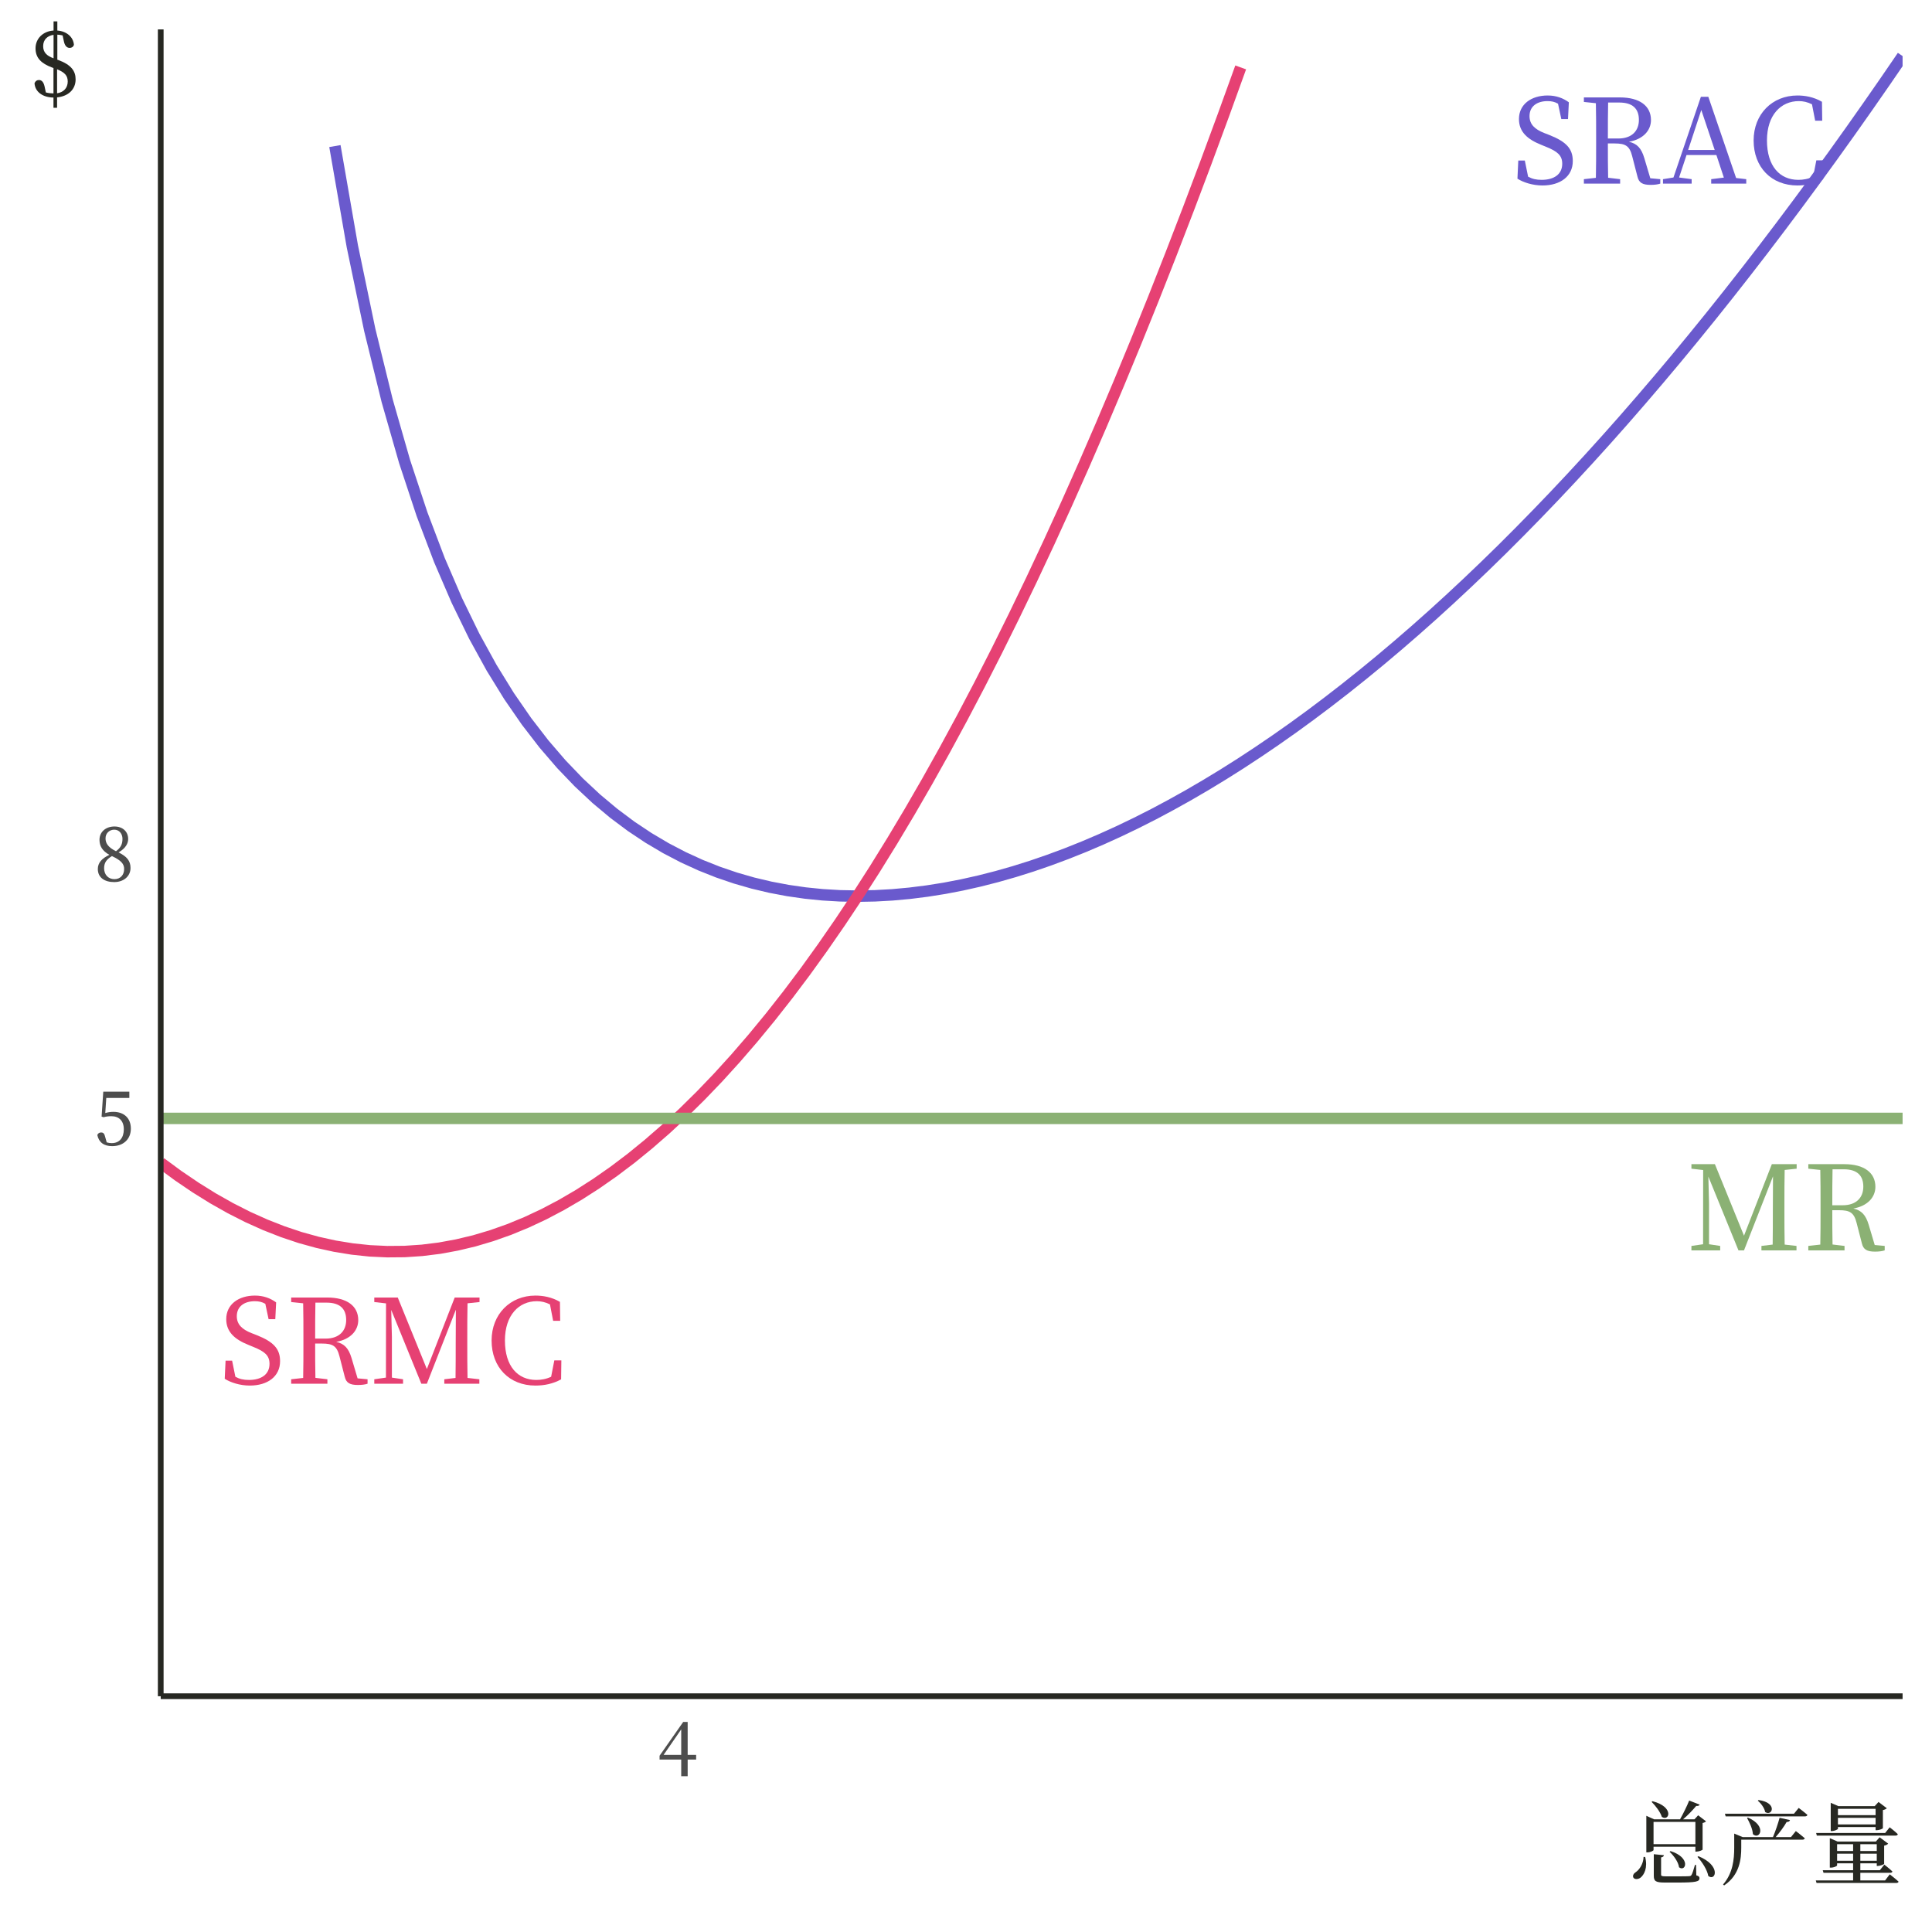
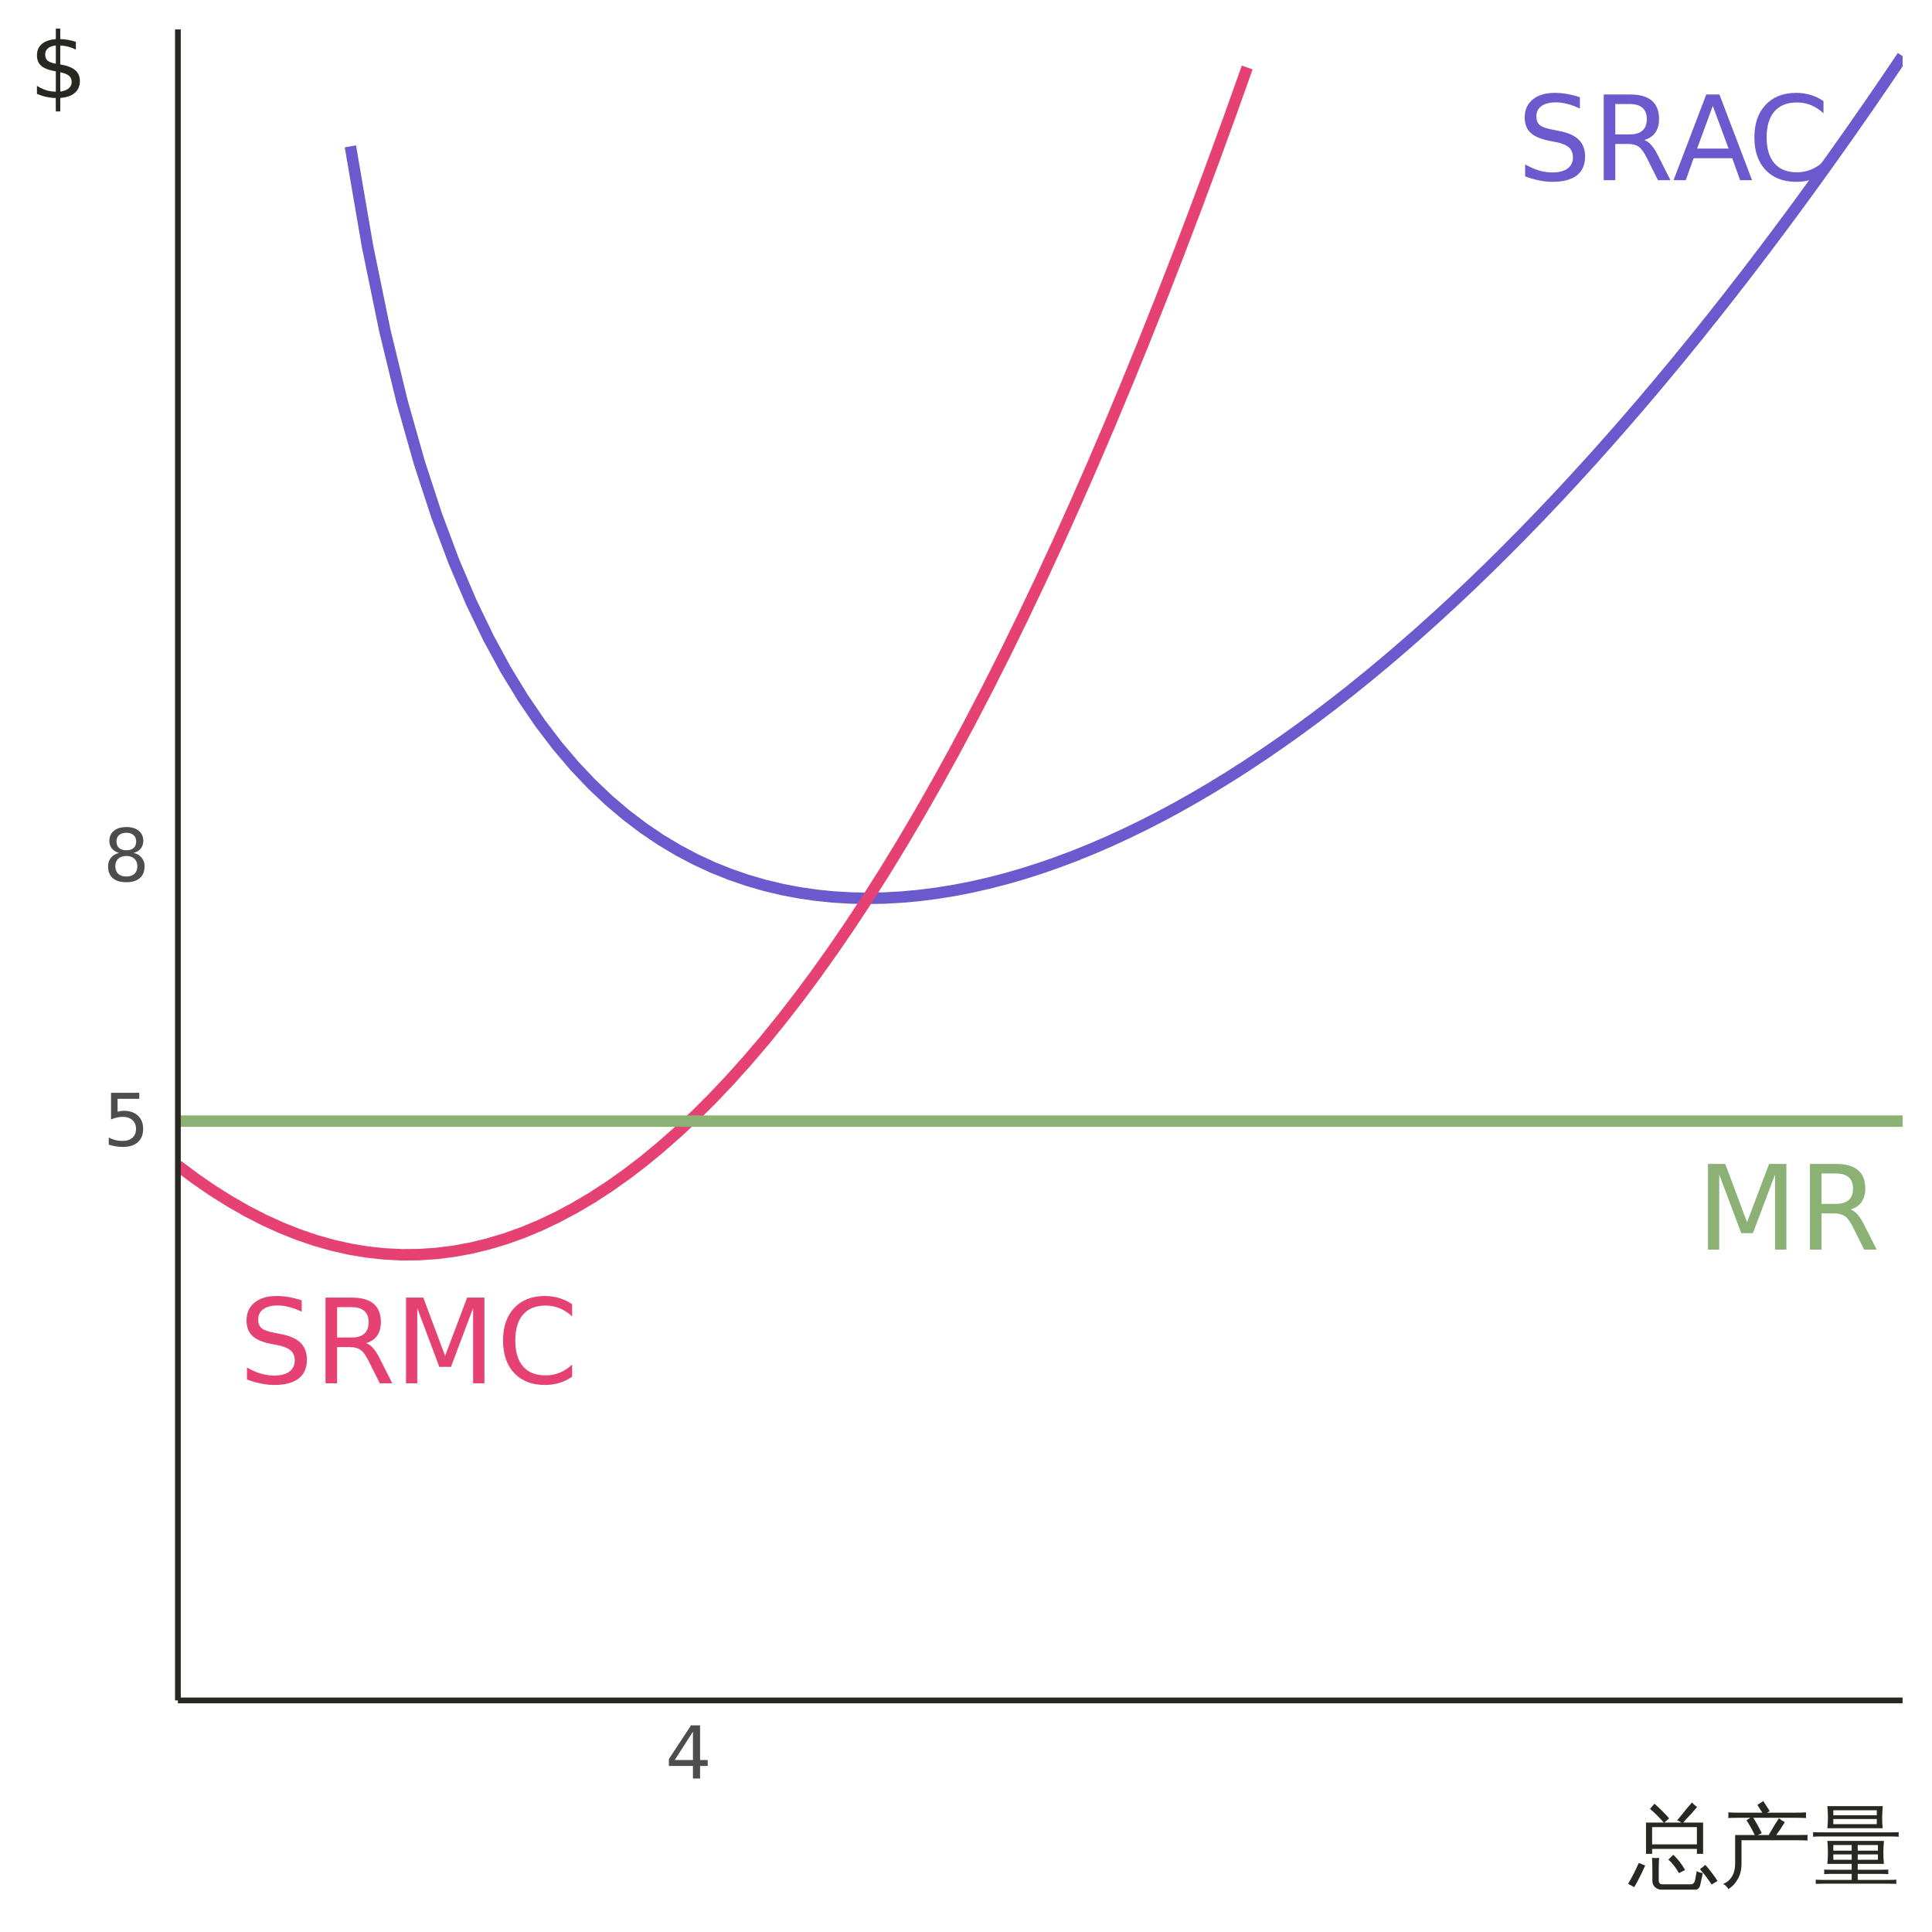
- <svg xmlns="http://www.w3.org/2000/svg" xmlns:xlink="http://www.w3.org/1999/xlink" width="360pt" height="360pt" viewBox="0 0 360 360" version="1.1">
+ <svg xmlns="http://www.w3.org/2000/svg" xmlns:xlink="http://www.w3.org/1999/xlink" width="360" height="360" viewBox="0 0 360 360">
  <defs>
    <g>
-       <symbol overflow="visible" id="glyph0-0">
-         <path style="stroke:none;" d="M 2.188 2.625 L 19.719 2.625 L 19.719 -19.281 L 2.188 -19.281 Z M 10.953 -9.219 L 3.984 -18.188 L 17.922 -18.188 Z M 11.656 -8.328 L 18.625 -17.281 L 18.625 0.641 Z M 3.984 1.531 L 10.953 -7.422 L 17.922 1.531 Z M 3.281 -17.281 L 10.25 -8.328 L 3.281 0.641 Z M 3.281 -17.281 " />
-       </symbol>
-       <symbol overflow="visible" id="glyph0-1">
-         <path style="stroke:none;" d="M 6 -9.438 C 4.266 -10.125 3.281 -11.047 3.281 -12.578 C 3.281 -14.422 4.703 -15.375 6.641 -15.375 C 7.375 -15.375 7.969 -15.25 8.594 -14.891 L 9.203 -12.031 L 10.453 -12.031 L 10.609 -15.156 C 9.547 -15.922 8.281 -16.422 6.656 -16.422 C 3.641 -16.422 1.312 -14.812 1.312 -12.031 C 1.312 -9.609 2.953 -8.234 5.453 -7.234 L 6.359 -6.859 C 8.5 -6 9.375 -5.25 9.375 -3.703 C 9.375 -1.75 7.859 -0.703 5.547 -0.703 C 4.516 -0.703 3.797 -0.875 3.016 -1.297 L 2.406 -4.297 L 1.188 -4.297 L 1.031 -0.922 C 2.125 -0.219 3.875 0.344 5.703 0.344 C 9.031 0.344 11.344 -1.359 11.344 -4.203 C 11.344 -6.469 10.172 -7.797 6.969 -9.062 Z M 6 -9.438 " />
-       </symbol>
-       <symbol overflow="visible" id="glyph0-2">
-         <path style="stroke:none;" d="M 5.547 -8.406 C 5.547 -10.891 5.547 -12.984 5.594 -15.109 L 7.672 -15.109 C 10.188 -15.109 11.328 -13.938 11.328 -11.875 C 11.328 -9.875 10.062 -8.406 7.484 -8.406 Z M 13.453 -1 L 12.328 -4.781 C 11.781 -6.609 10.969 -7.469 9.469 -7.797 C 12.203 -8.281 13.578 -9.969 13.578 -11.844 C 13.578 -14.5 11.438 -16.062 7.797 -16.062 L 1.078 -16.062 L 1.078 -15.219 L 3.312 -14.984 C 3.359 -12.875 3.359 -10.75 3.359 -8.609 L 3.359 -7.422 C 3.359 -5.281 3.359 -3.172 3.312 -1.078 L 1.078 -0.828 L 1.078 0 L 7.828 0 L 7.828 -0.828 L 5.594 -1.094 C 5.547 -3.156 5.547 -5.25 5.547 -7.484 L 6.812 -7.484 C 8.812 -7.484 9.594 -7.047 10.078 -5.109 L 11.062 -1.297 C 11.328 -0.172 12 0.234 13.5 0.234 C 14.234 0.234 14.859 0.156 15.312 0 L 15.312 -0.828 Z M 13.453 -1 " />
-       </symbol>
-       <symbol overflow="visible" id="glyph0-3">
-         <path style="stroke:none;" d="M 4.859 -6.266 L 7.312 -13.719 L 9.812 -6.266 Z M 13.797 -1.047 L 8.625 -16.172 L 7.234 -16.172 L 2.125 -1.141 L 0.172 -0.828 L 0.172 0 L 5.516 0 L 5.516 -0.828 L 3.172 -1.141 L 4.562 -5.328 L 10.125 -5.328 L 11.516 -1.125 L 9.156 -0.828 L 9.156 0 L 15.688 0 L 15.688 -0.828 Z M 13.797 -1.047 " />
-       </symbol>
-       <symbol overflow="visible" id="glyph0-4">
-         <path style="stroke:none;" d="M 12.844 -4.344 L 12.25 -1.297 C 11.328 -0.859 10.391 -0.703 9.484 -0.703 C 6.047 -0.703 3.641 -3.234 3.641 -8.047 C 3.641 -12.812 6.266 -15.375 9.578 -15.375 C 10.391 -15.375 11.188 -15.203 12.031 -14.781 L 12.625 -11.719 L 13.938 -11.719 L 13.891 -15.25 C 12.312 -16.172 10.688 -16.422 9.312 -16.422 C 4.625 -16.422 1.156 -12.953 1.156 -8.047 C 1.156 -3.047 4.469 0.344 9.312 0.344 C 11.016 0.344 12.625 0 14.109 -0.812 L 14.156 -4.344 Z M 12.844 -4.344 " />
-       </symbol>
-       <symbol overflow="visible" id="glyph0-5">
-         <path style="stroke:none;" d="M 20.531 -15.219 L 20.531 -16.062 L 15.906 -16.062 L 10.719 -2.734 L 5.297 -16.062 L 0.922 -16.062 L 0.922 -15.219 L 3.109 -14.969 L 3.094 -1.141 L 0.922 -0.828 L 0.922 0 L 6.281 0 L 6.281 -0.828 L 4.203 -1.141 L 4.203 -8.734 C 4.203 -8.844 4.125 -11.656 4.078 -13.75 L 9.688 0 L 10.719 0 L 16.125 -13.797 L 16.094 -7.359 C 16.094 -5.25 16.094 -3.156 16.062 -1.078 L 13.969 -0.828 L 13.969 0 L 20.5 0 L 20.5 -0.828 L 18.297 -1.078 C 18.25 -3.203 18.25 -5.328 18.25 -7.422 L 18.25 -8.609 C 18.25 -10.75 18.25 -12.906 18.297 -14.984 Z M 20.531 -15.219 " />
-       </symbol>
-       <symbol overflow="visible" id="glyph1-0">
-         <path style="stroke:none;" d="M 1.359 1.625 L 12.234 1.625 L 12.234 -11.969 L 1.359 -11.969 Z M 6.797 -5.719 L 2.469 -11.281 L 11.125 -11.281 Z M 7.234 -5.172 L 11.547 -10.719 L 11.547 0.391 Z M 2.469 0.953 L 6.797 -4.609 L 11.125 0.953 Z M 2.031 -10.719 L 6.359 -5.172 L 2.031 0.391 Z M 2.031 -10.719 " />
-       </symbol>
-       <symbol overflow="visible" id="glyph1-1">
-         <path style="stroke:none;" d="M 2.25 -8.797 L 6.547 -8.797 L 6.547 -9.969 L 1.688 -9.969 L 1.375 -5.312 L 1.75 -5.203 C 2.234 -5.344 2.719 -5.391 3.188 -5.391 C 4.609 -5.391 5.516 -4.531 5.516 -2.953 C 5.516 -1.391 4.719 -0.375 3.266 -0.375 C 2.938 -0.375 2.641 -0.422 2.328 -0.516 L 2.078 -1.406 C 1.906 -2.141 1.719 -2.359 1.281 -2.359 C 0.953 -2.359 0.688 -2.188 0.578 -1.875 C 0.875 -0.5 1.828 0.188 3.344 0.188 C 5.453 0.188 6.828 -1.125 6.828 -3.078 C 6.828 -5.078 5.5 -6.203 3.578 -6.203 C 3.031 -6.203 2.562 -6.125 2.062 -5.984 Z M 2.25 -8.797 " />
-       </symbol>
-       <symbol overflow="visible" id="glyph1-2">
-         <path style="stroke:none;" d="M 3.766 -0.359 C 2.625 -0.359 1.844 -1.188 1.844 -2.391 C 1.844 -3.438 2.312 -4.047 3.297 -4.656 C 5.047 -3.844 5.578 -3.172 5.578 -2.25 C 5.578 -1.125 4.859 -0.359 3.766 -0.359 Z M 2.109 -7.969 C 2.109 -8.953 2.875 -9.578 3.734 -9.578 C 4.703 -9.578 5.266 -8.766 5.266 -7.875 C 5.266 -6.875 4.953 -6.234 4.062 -5.562 C 2.5 -6.328 2.109 -7.125 2.109 -7.969 Z M 4.531 -5.344 C 5.906 -6.125 6.328 -7.062 6.328 -7.844 C 6.328 -9.188 5.344 -10.172 3.766 -10.172 C 2.219 -10.172 0.984 -9.219 0.984 -7.688 C 0.984 -6.531 1.516 -5.609 2.828 -4.891 C 1.406 -4.219 0.672 -3.391 0.672 -2.25 C 0.672 -0.672 1.906 0.188 3.719 0.188 C 5.484 0.188 6.766 -0.891 6.766 -2.453 C 6.766 -3.781 6.062 -4.594 4.531 -5.344 Z M 4.531 -5.344 " />
-       </symbol>
-       <symbol overflow="visible" id="glyph1-3">
-         <path style="stroke:none;" d="M 1.156 -3.969 L 4.438 -8.719 L 4.438 -3.969 Z M 7.219 -3.969 L 5.641 -3.969 L 5.641 -10.109 L 4.812 -10.109 L 0.406 -3.812 L 0.406 -3.094 L 4.438 -3.094 L 4.438 0 L 5.641 0 L 5.641 -3.094 L 7.219 -3.094 Z M 7.219 -3.969 " />
-       </symbol>
-       <symbol overflow="visible" id="glyph2-0">
-         <path style="stroke:none;" d="M 1.703 2.047 L 15.297 2.047 L 15.297 -14.953 L 1.703 -14.953 Z M 8.5 -7.156 L 3.094 -14.109 L 13.906 -14.109 Z M 9.047 -6.453 L 14.453 -13.406 L 14.453 0.5 Z M 3.094 1.188 L 8.5 -5.766 L 13.906 1.188 Z M 2.547 -13.406 L 7.953 -6.453 L 2.547 0.5 Z M 2.547 -13.406 " />
-       </symbol>
-       <symbol overflow="visible" id="glyph2-1">
-         <path style="stroke:none;" d="M 4.234 -14.125 C 4.969 -13.406 5.859 -12.234 6.141 -11.328 C 7.516 -10.406 8.531 -13.172 4.406 -14.25 Z M 2.734 -3.875 C 2.719 -2.625 1.969 -1.484 1.281 -1.031 C 0.906 -0.797 0.656 -0.406 0.828 -0.031 C 1.047 0.359 1.703 0.328 2.141 0.016 C 2.844 -0.516 3.547 -1.859 3.031 -3.859 Z M 12.391 -10.391 L 12.391 -6.25 L 4.594 -6.25 L 4.594 -10.391 Z M 12.391 -5.766 L 12.391 -4.859 L 12.594 -4.859 C 13.062 -4.859 13.719 -5.141 13.734 -5.234 L 13.734 -10.188 C 14.047 -10.25 14.281 -10.391 14.375 -10.5 L 12.906 -11.625 L 12.219 -10.875 L 10.094 -10.875 C 11.016 -11.656 11.938 -12.641 12.547 -13.375 C 12.906 -13.328 13.109 -13.438 13.188 -13.609 L 11.234 -14.375 C 10.828 -13.344 10.109 -11.906 9.531 -10.875 L 4.703 -10.875 L 3.25 -11.531 L 3.25 -4.719 L 3.453 -4.719 C 4 -4.719 4.594 -5.016 4.594 -5.156 L 4.594 -5.766 Z M 7.578 -4.828 C 8.344 -4.125 9.219 -2.938 9.344 -1.938 C 10.594 -0.984 11.625 -3.734 7.766 -4.953 Z M 12.516 -2.375 L 12.312 -2.375 C 12.047 -1.484 11.844 -0.781 11.672 -0.516 C 11.578 -0.359 11.484 -0.312 11.25 -0.281 C 10.969 -0.25 10.172 -0.25 9.188 -0.25 L 6.875 -0.25 C 6.094 -0.25 6 -0.328 6 -0.578 L 6 -3.781 C 6.328 -3.828 6.5 -3.984 6.531 -4.188 L 4.641 -4.375 L 4.641 -0.359 C 4.641 0.656 5 0.906 6.719 0.906 L 9.094 0.906 C 12.5 0.906 13.156 0.734 13.156 0.109 C 13.156 -0.156 13.031 -0.312 12.562 -0.438 Z M 12.781 -3.875 C 13.609 -2.969 14.594 -1.484 14.797 -0.312 C 16.172 0.734 17.25 -2.25 12.969 -4 Z M 12.781 -3.875 " />
-       </symbol>
-       <symbol overflow="visible" id="glyph2-2">
-         <path style="stroke:none;" d="M 7.016 -14.344 C 7.609 -13.859 8.266 -12.984 8.391 -12.234 C 9.703 -11.344 10.797 -13.969 7.172 -14.469 Z M 13.203 -7.562 L 10.344 -7.562 C 11.125 -8.453 11.922 -9.531 12.391 -10.375 C 12.766 -10.375 12.969 -10.516 13.016 -10.734 L 11.078 -11.156 C 10.797 -10.094 10.312 -8.672 9.844 -7.562 L 4.203 -7.562 L 2.625 -8.219 L 2.625 -5.578 C 2.625 -3.391 2.375 -0.828 0.547 1.266 L 0.75 1.438 C 3.672 -0.516 3.938 -3.547 3.938 -5.594 L 3.938 -7.078 L 15.312 -7.078 C 15.531 -7.078 15.719 -7.156 15.781 -7.344 C 15.141 -7.906 14.109 -8.688 14.109 -8.688 Z M 5.016 -11.125 C 5.484 -10.297 6.047 -9.094 6.109 -8.109 C 7.375 -6.969 8.812 -9.641 5.172 -11.203 Z M 13.766 -11.922 L 0.891 -11.922 L 1.031 -11.422 L 15.812 -11.422 C 16.047 -11.422 16.219 -11.516 16.266 -11.703 C 15.641 -12.25 14.641 -13 14.641 -13 Z M 13.766 -11.922 " />
-       </symbol>
-       <symbol overflow="visible" id="glyph2-3">
-         <path style="stroke:none;" d="M 11.969 -12.828 L 11.969 -11.656 L 4.953 -11.656 L 4.953 -12.828 Z M 4.953 -9.922 L 4.953 -11.156 L 11.969 -11.156 L 11.969 -9.922 Z M 4.953 -9.438 L 11.969 -9.438 L 11.969 -8.844 L 12.188 -8.844 C 12.625 -8.844 13.312 -9.109 13.328 -9.234 L 13.328 -12.594 C 13.672 -12.672 13.938 -12.797 14.062 -12.938 L 12.516 -14.109 L 11.797 -13.328 L 5.047 -13.328 L 3.609 -13.953 L 3.609 -8.688 L 3.797 -8.688 C 4.328 -8.688 4.953 -9 4.953 -9.109 Z M 15.688 -7.844 C 15.922 -7.844 16.078 -7.922 16.109 -8.109 C 15.562 -8.656 14.594 -9.391 14.594 -9.391 L 13.75 -8.328 L 0.891 -8.328 L 1.016 -7.844 Z M 4.797 -3.156 L 4.797 -4.469 L 7.781 -4.469 L 7.781 -3.156 Z M 7.781 -6.234 L 7.781 -4.969 L 4.797 -4.969 L 4.797 -6.234 Z M 12.188 -6.234 L 12.188 -4.969 L 9.125 -4.969 L 9.125 -6.234 Z M 9.125 -3.156 L 9.125 -4.469 L 12.188 -4.469 L 12.188 -3.156 Z M 13.734 0.516 L 9.125 0.516 L 9.125 -0.906 L 14.656 -0.906 C 14.891 -0.906 15.062 -0.969 15.109 -1.156 C 14.531 -1.703 13.594 -2.438 13.594 -2.438 L 12.766 -1.391 L 9.125 -1.391 L 9.125 -2.672 L 12.188 -2.672 L 12.188 -2.188 L 12.406 -2.188 C 12.828 -2.188 13.547 -2.484 13.562 -2.578 L 13.562 -5.969 C 13.906 -6.031 14.188 -6.188 14.312 -6.344 L 12.719 -7.531 L 12.016 -6.734 L 4.891 -6.734 L 3.438 -7.359 L 3.438 -1.875 L 3.625 -1.875 C 4.203 -1.875 4.797 -2.156 4.797 -2.297 L 4.797 -2.672 L 7.781 -2.672 L 7.781 -1.391 L 2.125 -1.391 L 2.266 -0.906 L 7.781 -0.906 L 7.781 0.516 L 0.828 0.516 L 0.969 0.984 L 15.812 0.984 C 16.047 0.984 16.219 0.906 16.25 0.734 C 15.641 0.172 14.609 -0.625 14.609 -0.625 Z M 13.734 0.516 " />
-       </symbol>
-       <symbol overflow="visible" id="glyph2-4">
-         <path style="stroke:none;" d="M 5.156 -5.031 C 6.562 -4.453 7.141 -3.875 7.141 -2.75 C 7.141 -1.547 6.359 -0.734 5.156 -0.562 Z M 4.5 -7.078 C 3.25 -7.516 2.562 -8.188 2.562 -9.328 C 2.562 -10.562 3.359 -11.281 4.5 -11.453 Z M 5.203 -6.812 L 5.203 -11.484 C 5.531 -11.469 5.844 -11.422 6.188 -11.344 L 6.438 -10.172 C 6.641 -9.25 7.109 -9.016 7.5 -9.016 C 7.875 -9.016 8.172 -9.203 8.297 -9.594 C 8.172 -11.078 6.906 -12.125 5.203 -12.25 L 5.203 -13.953 L 4.5 -13.953 L 4.5 -12.25 C 2.531 -12.125 1.141 -10.75 1.141 -8.938 C 1.141 -7.109 2.25 -6.109 4.188 -5.375 L 4.484 -5.266 L 4.484 -0.531 C 4.016 -0.547 3.531 -0.594 3.062 -0.719 L 2.812 -1.891 C 2.594 -2.781 2.203 -3.031 1.766 -3.031 C 1.375 -3.031 1.125 -2.828 0.953 -2.438 C 1.047 -0.828 2.484 0.219 4.484 0.234 L 4.484 2.141 L 5.156 2.141 L 5.156 0.203 C 7.281 0 8.609 -1.312 8.609 -3.141 C 8.609 -4.672 7.844 -5.859 5.328 -6.781 Z M 5.203 -6.812 " />
-       </symbol>
+       <g id="glyph-0-0">
+         <path d="M 1.094 3.875 L 1.094 -15.453 L 12.047 -15.453 L 12.047 3.875 Z M 2.328 2.656 L 10.828 2.656 L 10.828 -14.219 L 2.328 -14.219 Z M 2.328 2.656 " />
+       </g>
+       <g id="glyph-0-1">
+         <path d="M 11.719 -15.453 L 11.719 -13.344 C 10.906 -13.727 10.133 -14.016 9.406 -14.203 C 8.676 -14.398 7.973 -14.5 7.297 -14.5 C 6.117 -14.5 5.207 -14.27 4.562 -13.812 C 3.926 -13.363 3.609 -12.719 3.609 -11.875 C 3.609 -11.164 3.82 -10.629 4.25 -10.266 C 4.676 -9.91 5.477 -9.625 6.656 -9.406 L 7.969 -9.141 C 9.582 -8.828 10.77 -8.285 11.531 -7.516 C 12.301 -6.742 12.688 -5.707 12.688 -4.406 C 12.688 -2.852 12.164 -1.676 11.125 -0.875 C 10.094 -0.082 8.57 0.312 6.562 0.312 C 5.812 0.312 5.008 0.223 4.156 0.047 C 3.301 -0.117 2.422 -0.367 1.516 -0.703 L 1.516 -2.938 C 2.391 -2.438 3.242 -2.062 4.078 -1.812 C 4.922 -1.562 5.75 -1.438 6.562 -1.438 C 7.801 -1.438 8.754 -1.68 9.422 -2.172 C 10.086 -2.66 10.422 -3.352 10.422 -4.25 C 10.422 -5.031 10.18 -5.641 9.703 -6.078 C 9.223 -6.523 8.438 -6.859 7.344 -7.078 L 6.016 -7.344 C 4.41 -7.656 3.242 -8.156 2.516 -8.844 C 1.797 -9.531 1.438 -10.484 1.438 -11.703 C 1.438 -13.109 1.93 -14.219 2.922 -15.031 C 3.922 -15.852 5.297 -16.266 7.047 -16.266 C 7.797 -16.266 8.555 -16.195 9.328 -16.062 C 10.109 -15.926 10.906 -15.723 11.719 -15.453 Z M 11.719 -15.453 " />
+       </g>
+       <g id="glyph-0-2">
+         <path d="M 9.719 -7.484 C 10.188 -7.328 10.641 -6.992 11.078 -6.484 C 11.516 -5.973 11.953 -5.266 12.391 -4.359 L 14.594 0 L 12.266 0 L 10.219 -4.094 C 9.695 -5.164 9.188 -5.875 8.688 -6.219 C 8.195 -6.57 7.52 -6.75 6.656 -6.75 L 4.312 -6.75 L 4.312 0 L 2.156 0 L 2.156 -15.969 L 7.031 -15.969 C 8.852 -15.969 10.211 -15.586 11.109 -14.828 C 12.016 -14.066 12.469 -12.914 12.469 -11.375 C 12.469 -10.363 12.234 -9.523 11.766 -8.859 C 11.297 -8.203 10.613 -7.742 9.719 -7.484 Z M 4.312 -14.188 L 4.312 -8.531 L 7.031 -8.531 C 8.07 -8.531 8.859 -8.77 9.391 -9.25 C 9.922 -9.727 10.188 -10.438 10.188 -11.375 C 10.188 -12.301 9.922 -13 9.391 -13.469 C 8.859 -13.945 8.07 -14.188 7.031 -14.188 Z M 4.312 -14.188 " />
+       </g>
+       <g id="glyph-0-3">
+         <path d="M 7.484 -13.844 L 4.562 -5.891 L 10.422 -5.891 Z M 6.266 -15.969 L 8.719 -15.969 L 14.797 0 L 12.562 0 L 11.109 -4.094 L 3.906 -4.094 L 2.453 0 L 0.172 0 Z M 6.266 -15.969 " />
+       </g>
+       <g id="glyph-0-4">
+         <path d="M 14.109 -14.734 L 14.109 -12.469 C 13.379 -13.145 12.602 -13.648 11.781 -13.984 C 10.957 -14.316 10.082 -14.484 9.156 -14.484 C 7.332 -14.484 5.938 -13.926 4.969 -12.812 C 4 -11.695 3.516 -10.082 3.516 -7.969 C 3.516 -5.863 4 -4.254 4.969 -3.141 C 5.938 -2.023 7.332 -1.469 9.156 -1.469 C 10.082 -1.469 10.957 -1.633 11.781 -1.969 C 12.602 -2.301 13.379 -2.805 14.109 -3.484 L 14.109 -1.234 C 13.348 -0.711 12.547 -0.32 11.703 -0.062 C 10.859 0.188 9.969 0.312 9.031 0.312 C 6.613 0.312 4.707 -0.426 3.312 -1.906 C 1.926 -3.383 1.234 -5.406 1.234 -7.969 C 1.234 -10.531 1.926 -12.551 3.312 -14.031 C 4.707 -15.52 6.613 -16.266 9.031 -16.266 C 9.988 -16.266 10.891 -16.133 11.734 -15.875 C 12.578 -15.625 13.367 -15.242 14.109 -14.734 Z M 14.109 -14.734 " />
+       </g>
+       <g id="glyph-0-5">
+         <path d="M 2.156 -15.969 L 5.375 -15.969 L 9.438 -5.109 L 13.547 -15.969 L 16.766 -15.969 L 16.766 0 L 14.656 0 L 14.656 -14.016 L 10.531 -3.062 L 8.359 -3.062 L 4.25 -14.016 L 4.25 0 L 2.156 0 Z M 2.156 -15.969 " />
+       </g>
+       <g id="glyph-1-0">
+         <path d="M 0.672 2.406 L 0.672 -9.578 L 7.469 -9.578 L 7.469 2.406 Z M 1.438 1.641 L 6.719 1.641 L 6.719 -8.828 L 1.438 -8.828 Z M 1.438 1.641 " />
+       </g>
+       <g id="glyph-1-1">
+         <path d="M 1.469 -9.906 L 6.734 -9.906 L 6.734 -8.781 L 2.688 -8.781 L 2.688 -6.359 C 2.883 -6.422 3.082 -6.469 3.281 -6.5 C 3.477 -6.531 3.672 -6.547 3.859 -6.547 C 4.961 -6.547 5.836 -6.242 6.484 -5.641 C 7.129 -5.035 7.453 -4.211 7.453 -3.172 C 7.453 -2.109 7.117 -1.281 6.453 -0.688 C 5.797 -0.102 4.863 0.188 3.656 0.188 C 3.238 0.188 2.812 0.148 2.375 0.078 C 1.945 0.016 1.504 -0.086 1.047 -0.234 L 1.047 -1.578 C 1.441 -1.359 1.852 -1.195 2.281 -1.094 C 2.707 -0.988 3.156 -0.938 3.625 -0.938 C 4.395 -0.938 5.004 -1.133 5.453 -1.531 C 5.898 -1.938 6.125 -2.484 6.125 -3.172 C 6.125 -3.867 5.898 -4.414 5.453 -4.812 C 5.004 -5.219 4.395 -5.422 3.625 -5.422 C 3.27 -5.422 2.914 -5.379 2.562 -5.297 C 2.207 -5.223 1.844 -5.102 1.469 -4.938 Z M 1.469 -9.906 " />
+       </g>
+       <g id="glyph-1-2">
+         <path d="M 4.328 -4.703 C 3.68 -4.703 3.176 -4.531 2.812 -4.188 C 2.445 -3.852 2.266 -3.383 2.266 -2.781 C 2.266 -2.188 2.445 -1.719 2.812 -1.375 C 3.176 -1.039 3.68 -0.875 4.328 -0.875 C 4.961 -0.875 5.461 -1.039 5.828 -1.375 C 6.191 -1.719 6.375 -2.188 6.375 -2.781 C 6.375 -3.383 6.191 -3.852 5.828 -4.188 C 5.461 -4.531 4.961 -4.703 4.328 -4.703 Z M 2.984 -5.281 C 2.41 -5.414 1.961 -5.68 1.641 -6.078 C 1.316 -6.473 1.156 -6.953 1.156 -7.516 C 1.156 -8.305 1.438 -8.93 2 -9.391 C 2.562 -9.859 3.336 -10.094 4.328 -10.094 C 5.305 -10.094 6.078 -9.859 6.641 -9.391 C 7.203 -8.93 7.484 -8.305 7.484 -7.516 C 7.484 -6.953 7.32 -6.473 7 -6.078 C 6.688 -5.68 6.242 -5.414 5.672 -5.281 C 6.316 -5.125 6.816 -4.828 7.172 -4.391 C 7.535 -3.953 7.719 -3.414 7.719 -2.781 C 7.719 -1.82 7.422 -1.086 6.828 -0.578 C 6.242 -0.066 5.41 0.188 4.328 0.188 C 3.234 0.188 2.391 -0.066 1.797 -0.578 C 1.211 -1.086 0.922 -1.82 0.922 -2.781 C 0.922 -3.414 1.102 -3.953 1.469 -4.391 C 1.832 -4.828 2.336 -5.125 2.984 -5.281 Z M 2.484 -7.391 C 2.484 -6.879 2.645 -6.477 2.969 -6.188 C 3.289 -5.906 3.742 -5.766 4.328 -5.766 C 4.898 -5.766 5.348 -5.906 5.672 -6.188 C 5.992 -6.477 6.156 -6.879 6.156 -7.391 C 6.156 -7.91 5.992 -8.312 5.672 -8.594 C 5.348 -8.883 4.898 -9.031 4.328 -9.031 C 3.742 -9.031 3.289 -8.883 2.969 -8.594 C 2.645 -8.312 2.484 -7.91 2.484 -7.391 Z M 2.484 -7.391 " />
+       </g>
+       <g id="glyph-1-3">
+         <path d="M 5.141 -8.734 L 1.75 -3.453 L 5.141 -3.453 Z M 4.781 -9.906 L 6.469 -9.906 L 6.469 -3.453 L 7.891 -3.453 L 7.891 -2.344 L 6.469 -2.344 L 6.469 0 L 5.141 0 L 5.141 -2.344 L 0.656 -2.344 L 0.656 -3.625 Z M 4.781 -9.906 " />
+       </g>
+       <g id="glyph-2-0">
+         <path d="M 0.562 0 L 0.562 -11.328 L 5.078 -11.328 L 5.078 0 Z M 1.125 -0.562 L 4.516 -0.562 L 4.516 -10.766 L 1.125 -10.766 Z M 1.125 -0.562 " />
+       </g>
+       <g id="glyph-2-1">
+         <path d="M 4.328 -4.453 L 3.188 -4.453 L 3.188 -10.281 L 6.5 -10.281 C 5.707 -11.195 4.852 -12.051 3.938 -12.844 L 4.766 -13.797 C 5.734 -12.941 6.645 -12.031 7.5 -11.062 L 6.609 -10.281 L 9.766 -10.281 C 9.523 -10.477 9.258 -10.609 8.969 -10.672 L 9.75 -11.609 C 10.414 -12.441 10.758 -12.867 10.781 -12.891 L 11.75 -14.016 C 12.039 -13.703 12.359 -13.422 12.703 -13.172 L 11.734 -12.047 L 10.625 -10.859 L 10.125 -10.281 L 13.828 -10.281 L 13.828 -4.453 L 12.672 -4.453 L 12.672 -5.375 L 4.328 -5.375 Z M 12.672 -9.438 L 4.328 -9.438 L 4.328 -6.219 L 12.672 -6.219 Z M 15.422 1.266 C 14.754 0.254 14.031 -0.695 13.25 -1.594 L 14.25 -2.391 C 15.07 -1.461 15.828 -0.469 16.516 0.594 Z M 9.328 -0.859 C 8.797 -1.816 8.141 -2.66 7.359 -3.391 L 8.266 -4.281 C 9.141 -3.469 9.875 -2.52 10.469 -1.438 Z M 12.641 -1.234 C 12.953 -1.035 13.332 -0.914 13.781 -0.875 L 13.297 1.328 C 13.254 1.578 13.156 1.785 13 1.953 C 12.844 2.129 12.656 2.219 12.438 2.219 L 6.125 2.219 C 5.625 2.219 5.207 2.066 4.875 1.766 C 4.539 1.461 4.375 1.055 4.375 0.547 L 4.375 -1.391 C 4.375 -2.172 4.352 -2.941 4.312 -3.703 C 4.75 -3.66 5.188 -3.66 5.625 -3.703 C 5.582 -2.941 5.562 -2.172 5.562 -1.391 L 5.562 0.547 C 5.562 0.723 5.613 0.879 5.719 1.016 C 5.832 1.148 5.973 1.219 6.141 1.219 L 11.594 1.219 C 11.781 1.219 11.938 1.145 12.062 1 C 12.195 0.863 12.285 0.691 12.328 0.484 Z M -0.141 1.141 C 0.586 -0.109 1.25 -1.406 1.844 -2.75 L 3.031 -2.281 C 2.426 -0.883 1.75 0.457 1 1.75 Z M -0.141 1.141 " />
+       </g>
+       <g id="glyph-2-2">
+         <path d="M 2.797 -2.609 L 2.797 -7.953 L 6.453 -7.953 C 6.004 -8.898 5.492 -9.816 4.922 -10.703 L 5.625 -11.172 L 3.453 -11.172 C 2.805 -11.172 2.16 -11.156 1.516 -11.125 C 1.555 -11.477 1.555 -11.828 1.516 -12.172 C 2.16 -12.141 2.805 -12.125 3.453 -12.125 L 7.859 -12.125 L 6.938 -13.578 L 8.047 -14.281 L 9.234 -12.422 L 8.766 -12.125 L 14.094 -12.125 C 14.738 -12.125 15.379 -12.141 16.016 -12.172 C 15.984 -11.828 15.984 -11.477 16.016 -11.125 C 15.379 -11.156 14.738 -11.172 14.094 -11.172 L 6.172 -11.172 C 6.766 -10.242 7.289 -9.285 7.75 -8.297 L 6.984 -7.953 L 9.047 -7.953 L 10.156 -9.828 L 10.953 -11.078 C 11.297 -10.797 11.664 -10.555 12.062 -10.359 C 11.812 -9.941 11.547 -9.523 11.266 -9.109 L 10.453 -7.953 L 14.359 -7.953 C 15.016 -7.953 15.66 -7.961 16.297 -7.984 C 16.266 -7.641 16.266 -7.289 16.297 -6.938 C 15.66 -6.969 15.016 -6.984 14.359 -6.984 L 9.844 -6.984 L 9.797 -6.922 C 9.773 -6.941 9.75 -6.961 9.719 -6.984 L 3.984 -6.984 L 3.984 -2.609 C 3.984 -1.523 3.758 -0.582 3.312 0.219 C 2.863 1.031 2.27 1.664 1.531 2.125 C 1.32 1.688 0.992 1.363 0.547 1.156 C 1.242 0.895 1.789 0.441 2.188 -0.203 C 2.594 -0.848 2.797 -1.648 2.797 -2.609 Z M 2.797 -2.609 " />
+       </g>
+       <g id="glyph-2-3">
+         <path d="M 15.844 0.359 C 15.801 0.617 15.801 0.879 15.844 1.141 C 15.363 1.117 14.883 1.109 14.406 1.109 L 2.219 1.109 C 1.75 1.109 1.281 1.117 0.812 1.141 C 0.832 0.879 0.832 0.617 0.812 0.359 C 1.281 0.391 1.75 0.406 2.219 0.406 L 7.516 0.406 L 7.516 -0.719 L 3.938 -0.719 C 3.414 -0.719 2.895 -0.703 2.375 -0.672 C 2.406 -0.953 2.406 -1.234 2.375 -1.516 C 2.895 -1.492 3.414 -1.484 3.938 -1.484 L 7.516 -1.484 L 7.516 -2.578 L 2.984 -2.578 C 3.117 -4.004 3.117 -5.43 2.984 -6.859 L 13.531 -6.859 C 13.383 -5.43 13.379 -4.004 13.516 -2.578 L 8.641 -2.578 L 8.641 -1.484 L 12.797 -1.484 C 13.316 -1.484 13.832 -1.492 14.344 -1.516 C 14.32 -1.234 14.32 -0.953 14.344 -0.672 C 13.832 -0.703 13.316 -0.719 12.797 -0.719 L 8.641 -0.719 L 8.641 0.406 L 14.406 0.406 C 14.883 0.406 15.363 0.391 15.844 0.359 Z M 16.281 -8.484 C 16.258 -8.203 16.258 -7.922 16.281 -7.641 C 15.77 -7.672 15.258 -7.688 14.75 -7.688 L 1.859 -7.688 C 1.336 -7.688 0.82 -7.672 0.312 -7.641 C 0.332 -7.922 0.332 -8.203 0.312 -8.484 C 0.832 -8.461 1.348 -8.453 1.859 -8.453 L 14.75 -8.453 C 15.25 -8.453 15.758 -8.461 16.281 -8.484 Z M 2.984 -9.219 C 3.117 -10.602 3.117 -11.977 2.984 -13.344 L 13.312 -13.344 C 13.164 -11.977 13.156 -10.602 13.281 -9.219 Z M 8.641 -5.047 L 12.406 -5.047 L 12.406 -6.094 L 8.641 -6.094 Z M 7.516 -5.047 L 7.516 -6.094 L 4.094 -6.094 L 4.094 -5.047 Z M 8.641 -4.344 L 8.641 -3.344 L 12.406 -3.344 L 12.406 -4.344 Z M 7.516 -4.344 L 4.094 -4.344 L 4.094 -3.344 L 7.516 -3.344 Z M 4.094 -12.578 L 4.094 -11.641 L 12.188 -11.641 L 12.203 -12.578 Z M 4.094 -10.938 L 4.094 -9.984 L 12.188 -9.984 L 12.188 -10.938 Z M 4.094 -10.938 " />
+       </g>
+       <g id="glyph-3-0">
+         <path d="M 0.844 3 L 0.844 -11.984 L 9.344 -11.984 L 9.344 3 Z M 1.797 2.062 L 8.406 2.062 L 8.406 -11.031 L 1.797 -11.031 Z M 1.797 2.062 " />
+       </g>
+       <g id="glyph-3-1">
+         <path d="M 5.75 2.5 L 4.922 2.5 L 4.906 0 C 4.32 -0.008 3.738 -0.078 3.156 -0.203 C 2.582 -0.328 2 -0.516 1.406 -0.766 L 1.406 -2.266 C 1.977 -1.91 2.551 -1.641 3.125 -1.453 C 3.707 -1.273 4.305 -1.18 4.922 -1.172 L 4.922 -4.969 C 3.691 -5.164 2.797 -5.5 2.234 -5.969 C 1.68 -6.445 1.406 -7.102 1.406 -7.938 C 1.406 -8.832 1.707 -9.539 2.312 -10.062 C 2.914 -10.582 3.785 -10.883 4.922 -10.969 L 4.922 -12.922 L 5.75 -12.922 L 5.75 -10.984 C 6.258 -10.961 6.754 -10.91 7.234 -10.828 C 7.711 -10.742 8.188 -10.625 8.656 -10.469 L 8.656 -9.016 C 8.188 -9.254 7.711 -9.438 7.234 -9.562 C 6.754 -9.688 6.258 -9.758 5.75 -9.781 L 5.75 -6.25 C 7 -6.051 7.922 -5.703 8.516 -5.203 C 9.109 -4.703 9.406 -4.02 9.406 -3.156 C 9.406 -2.227 9.086 -1.492 8.453 -0.953 C 7.828 -0.41 6.926 -0.098 5.75 -0.016 Z M 4.922 -6.391 L 4.922 -9.797 C 4.273 -9.723 3.781 -9.539 3.438 -9.25 C 3.102 -8.957 2.938 -8.566 2.938 -8.078 C 2.938 -7.598 3.094 -7.223 3.406 -6.953 C 3.719 -6.691 4.223 -6.504 4.922 -6.391 Z M 5.75 -4.797 L 5.75 -1.203 C 6.445 -1.297 6.973 -1.492 7.328 -1.797 C 7.691 -2.109 7.875 -2.508 7.875 -3 C 7.875 -3.488 7.703 -3.875 7.359 -4.156 C 7.016 -4.445 6.477 -4.66 5.75 -4.797 Z M 5.75 -4.797 " />
+       </g>
    </g>
-     <clipPath id="clip1">
-       <path d="M 61 9 L 354.52 9 L 354.52 169 L 61 169 Z M 61 9 " />
+     <clipPath id="clip-0">
+       <path clip-rule="nonzero" d="M 64 9 L 354.523 9 L 354.523 169 L 64 169 Z M 64 9 " />
    </clipPath>
-     <clipPath id="clip2">
-       <path d="M 29.949 11 L 233 11 L 233 235 L 29.949 235 Z M 29.949 11 " />
+     <clipPath id="clip-1">
+       <path clip-rule="nonzero" d="M 33.152 11 L 234 11 L 234 235 L 33.152 235 Z M 33.152 11 " />
    </clipPath>
-     <clipPath id="clip3">
-       <path d="M 29.949 207 L 354.52 207 L 354.52 210 L 29.949 210 Z M 29.949 207 " />
+     <clipPath id="clip-2">
+       <path clip-rule="nonzero" d="M 33.152 207 L 354.523 207 L 354.523 210 L 33.152 210 Z M 33.152 207 " />
    </clipPath>
  </defs>
-   <g id="surface349">
-     <rect x="0" y="0" width="360" height="360" style="fill:rgb(100%,100%,100%);fill-opacity:1;stroke:none;" />
-     <g clip-path="url(#clip1)" clip-rule="nonzero">
-       <path style="fill:none;stroke-width:2.134;stroke-linecap:butt;stroke-linejoin:round;stroke:rgb(41.569%,35.294%,80.392%);stroke-opacity:1;stroke-miterlimit:10;" d="M 62.406 27.219 L 65.652 45.883 L 68.898 61.469 L 72.145 74.676 L 75.391 86 L 78.637 95.809 L 81.883 104.371 L 85.129 111.895 L 88.371 118.547 L 91.617 124.453 L 94.863 129.715 L 98.109 134.414 L 101.355 138.625 L 104.602 142.398 L 107.848 145.781 L 111.094 148.816 L 114.34 151.531 L 117.586 153.961 L 120.828 156.121 L 124.074 158.043 L 127.32 159.738 L 130.566 161.223 L 133.812 162.512 L 137.059 163.617 L 140.305 164.551 L 143.551 165.32 L 146.797 165.934 L 150.043 166.402 L 153.285 166.73 L 156.531 166.922 L 159.777 166.984 L 163.023 166.922 L 166.27 166.742 L 169.516 166.445 L 172.762 166.035 L 176.008 165.52 L 179.254 164.895 L 182.5 164.168 L 185.742 163.34 L 188.988 162.414 L 192.234 161.395 L 195.48 160.277 L 198.727 159.07 L 201.973 157.773 L 205.219 156.387 L 208.465 154.914 L 211.711 153.355 L 214.957 151.711 L 218.199 149.98 L 221.445 148.172 L 224.691 146.277 L 227.938 144.305 L 231.184 142.254 L 234.43 140.121 L 237.676 137.914 L 240.922 135.629 L 244.168 133.266 L 247.414 130.824 L 250.656 128.312 L 253.902 125.723 L 257.148 123.059 L 260.395 120.32 L 263.641 117.512 L 266.887 114.629 L 270.133 111.672 L 273.379 108.645 L 276.625 105.547 L 279.871 102.379 L 283.113 99.137 L 286.359 95.824 L 289.605 92.445 L 292.852 88.992 L 296.098 85.473 L 299.344 81.883 L 302.59 78.223 L 305.836 74.492 L 309.082 70.695 L 312.328 66.832 L 315.57 62.898 L 318.816 58.898 L 322.062 54.828 L 325.309 50.691 L 328.555 46.488 L 331.801 42.215 L 335.047 37.879 L 338.293 33.473 L 341.539 29 L 344.785 24.461 L 348.027 19.859 L 351.273 15.188 L 354.52 10.449 " />
-     </g>
-     <g style="fill:rgb(41.569%,35.294%,80.392%);fill-opacity:1;">
-       <use xlink:href="#glyph0-1" x="281.723" y="34.215" />
-       <use xlink:href="#glyph0-2" x="294.057" y="34.215" />
-       <use xlink:href="#glyph0-3" x="309.7" y="34.215" />
-       <use xlink:href="#glyph0-4" x="325.606" y="34.215" />
-     </g>
-     <g clip-path="url(#clip2)" clip-rule="nonzero">
-       <path style="fill:none;stroke-width:2.134;stroke-linecap:butt;stroke-linejoin:round;stroke:rgb(90.196%,25.49%,45.098%);stroke-opacity:1;stroke-miterlimit:10;" d="M 29.949 216.68 L 33.195 219.07 L 36.441 221.273 L 39.688 223.293 L 42.934 225.125 L 46.18 226.773 L 49.426 228.23 L 52.672 229.504 L 55.914 230.594 L 59.16 231.492 L 62.406 232.207 L 65.652 232.734 L 68.898 233.078 L 72.145 233.23 L 75.391 233.203 L 78.637 232.984 L 81.883 232.582 L 85.129 231.988 L 88.371 231.215 L 91.617 230.25 L 94.863 229.102 L 98.109 227.766 L 101.355 226.246 L 104.602 224.535 L 107.848 222.641 L 111.094 220.559 L 114.34 218.293 L 117.586 215.84 L 120.828 213.199 L 124.074 210.375 L 127.32 207.359 L 130.566 204.16 L 133.812 200.777 L 137.059 197.203 L 140.305 193.445 L 143.551 189.5 L 146.797 185.371 L 150.043 181.055 L 153.285 176.551 L 156.531 171.859 L 159.777 166.984 L 163.023 161.922 L 166.27 156.672 L 169.516 151.238 L 172.762 145.617 L 176.008 139.809 L 179.254 133.812 L 182.5 127.633 L 185.742 121.266 L 188.988 114.711 L 192.234 107.973 L 195.48 101.047 L 198.727 93.934 L 201.973 86.637 L 205.219 79.152 L 208.465 71.48 L 211.711 63.621 L 214.957 55.578 L 218.199 47.348 L 221.445 38.93 L 224.691 30.328 L 227.938 21.535 L 231.184 12.562 " />
-     </g>
-     <g style="fill:rgb(90.196%,25.49%,45.098%);fill-opacity:1;">
-       <use xlink:href="#glyph0-1" x="40.844" y="257.836" />
-       <use xlink:href="#glyph0-2" x="53.178" y="257.836" />
-       <use xlink:href="#glyph0-5" x="68.821" y="257.836" />
-       <use xlink:href="#glyph0-4" x="90.445" y="257.836" />
-     </g>
-     <g clip-path="url(#clip3)" clip-rule="nonzero">
-       <path style="fill:none;stroke-width:2.134;stroke-linecap:butt;stroke-linejoin:round;stroke:rgb(54.51%,69.412%,45.49%);stroke-opacity:1;stroke-miterlimit:10;" d="M 29.949 208.395 L 354.52 208.395 " />
-     </g>
-     <g style="fill:rgb(54.51%,69.412%,45.49%);fill-opacity:1;">
-       <use xlink:href="#glyph0-5" x="314.25" y="232.988" />
-       <use xlink:href="#glyph0-2" x="335.874" y="232.988" />
-     </g>
-     <path style="fill:none;stroke-width:1.067;stroke-linecap:butt;stroke-linejoin:round;stroke:rgb(15.294%,15.686%,13.333%);stroke-opacity:1;stroke-miterlimit:10;" d="M 29.949 316.066 L 29.949 5.48 " />
-     <g style="fill:rgb(30.196%,30.196%,30.196%);fill-opacity:1;">
-       <use xlink:href="#glyph1-1" x="17.555" y="213.379" />
-     </g>
-     <g style="fill:rgb(30.196%,30.196%,30.196%);fill-opacity:1;">
-       <use xlink:href="#glyph1-2" x="17.555" y="164.176" />
-     </g>
-     <path style="fill:none;stroke-width:1.067;stroke-linecap:butt;stroke-linejoin:round;stroke:rgb(15.294%,15.686%,13.333%);stroke-opacity:1;stroke-miterlimit:10;" d="M 29.949 316.066 L 354.52 316.066 " />
-     <g style="fill:rgb(30.196%,30.196%,30.196%);fill-opacity:1;">
-       <use xlink:href="#glyph1-3" x="122.496" y="330.965" />
-     </g>
-     <g style="fill:rgb(15.294%,15.686%,13.333%);fill-opacity:1;">
-       <use xlink:href="#glyph2-1" x="303.52" y="349.879" />
-       <use xlink:href="#glyph2-2" x="320.52" y="349.879" />
-       <use xlink:href="#glyph2-3" x="337.52" y="349.879" />
-     </g>
-     <g style="fill:rgb(15.294%,15.686%,13.333%);fill-opacity:1;">
-       <use xlink:href="#glyph2-4" x="5.48" y="17.941" />
-     </g>
+   <rect x="-36" y="-36" width="432" height="432" fill="rgb(100%, 100%, 100%)" fill-opacity="1" />
+   <g clip-path="url(#clip-0)">
+     <path fill="none" stroke-width="2.134" stroke-linecap="butt" stroke-linejoin="round" stroke="rgb(41.569%, 35.294%, 80.392%)" stroke-opacity="1" stroke-miterlimit="10" d="M 65.289 27.273 L 68.5 45.984 L 71.715 61.609 L 74.93 74.852 L 78.141 86.203 L 81.355 96.035 L 84.57 104.621 L 87.785 112.164 L 90.996 118.832 L 94.211 124.754 L 97.426 130.027 L 100.637 134.742 L 103.852 138.961 L 107.066 142.742 L 110.281 146.137 L 113.492 149.176 L 116.707 151.898 L 119.922 154.332 L 123.133 156.504 L 126.348 158.426 L 129.562 160.125 L 132.773 161.617 L 135.988 162.906 L 139.203 164.016 L 142.418 164.953 L 145.629 165.723 L 148.844 166.34 L 152.059 166.809 L 155.27 167.137 L 158.484 167.328 L 161.699 167.391 L 164.914 167.332 L 168.125 167.148 L 171.34 166.852 L 174.555 166.441 L 177.766 165.922 L 180.98 165.297 L 184.195 164.566 L 187.41 163.738 L 190.621 162.812 L 193.836 161.789 L 197.051 160.668 L 200.262 159.461 L 203.477 158.156 L 206.691 156.77 L 209.902 155.289 L 213.117 153.727 L 216.332 152.078 L 219.547 150.348 L 222.758 148.531 L 225.973 146.633 L 229.188 144.656 L 232.398 142.598 L 235.613 140.461 L 238.828 138.246 L 242.043 135.957 L 245.254 133.586 L 248.469 131.141 L 251.684 128.621 L 254.895 126.023 L 258.109 123.355 L 261.324 120.609 L 264.535 117.793 L 267.75 114.902 L 270.965 111.941 L 274.18 108.906 L 277.391 105.801 L 280.605 102.621 L 283.82 99.371 L 287.031 96.055 L 290.246 92.664 L 293.461 89.203 L 296.676 85.672 L 299.887 82.074 L 303.102 78.406 L 306.316 74.668 L 309.527 70.863 L 312.742 66.988 L 315.957 63.043 L 319.168 59.031 L 322.383 54.953 L 325.598 50.805 L 328.812 46.59 L 332.023 42.309 L 335.238 37.961 L 338.453 33.543 L 341.664 29.059 L 344.879 24.512 L 348.094 19.895 L 351.309 15.211 L 354.52 10.461 " />
+   </g>
+   <g fill="rgb(41.569%, 35.294%, 80.392%)" fill-opacity="1">
+     <use xlink:href="#glyph-0-1" x="282.672" y="33.573" />
+     <use xlink:href="#glyph-0-2" x="296.672" y="33.573" />
+     <use xlink:href="#glyph-0-3" x="311.672" y="33.573" />
+     <use xlink:href="#glyph-0-4" x="325.672" y="33.573" />
+   </g>
+   <g clip-path="url(#clip-1)">
+     <path fill="none" stroke-width="2.134" stroke-linecap="butt" stroke-linejoin="round" stroke="rgb(90.196%, 25.49%, 45.098%)" stroke-opacity="1" stroke-miterlimit="10" d="M 33.152 217.211 L 36.363 219.609 L 39.578 221.82 L 42.793 223.844 L 46.004 225.68 L 49.219 227.332 L 52.434 228.793 L 55.648 230.07 L 58.859 231.16 L 62.074 232.062 L 65.289 232.781 L 68.5 233.309 L 71.715 233.652 L 74.93 233.809 L 78.141 233.777 L 81.355 233.559 L 84.57 233.152 L 87.785 232.562 L 90.996 231.781 L 94.211 230.816 L 97.426 229.664 L 100.637 228.328 L 103.852 226.801 L 107.066 225.09 L 110.281 223.188 L 113.492 221.102 L 116.707 218.832 L 119.922 216.371 L 123.133 213.723 L 126.348 210.891 L 129.562 207.871 L 132.773 204.664 L 135.988 201.27 L 139.203 197.688 L 142.418 193.922 L 145.629 189.965 L 148.844 185.824 L 152.059 181.496 L 155.27 176.98 L 158.484 172.281 L 161.699 167.391 L 164.914 162.316 L 168.125 157.055 L 171.34 151.605 L 174.555 145.969 L 177.766 140.148 L 180.98 134.137 L 184.195 127.941 L 187.41 121.559 L 190.621 114.988 L 193.836 108.23 L 197.051 101.289 L 200.262 94.156 L 203.477 86.84 L 206.691 79.336 L 209.902 71.645 L 213.117 63.77 L 216.332 55.703 L 219.547 47.453 L 222.758 39.016 L 225.973 30.391 L 229.188 21.578 L 232.398 12.578 " />
+   </g>
+   <g fill="rgb(90.196%, 25.49%, 45.098%)" fill-opacity="1">
+     <use xlink:href="#glyph-0-1" x="44.5" y="257.757" />
+     <use xlink:href="#glyph-0-2" x="58.5" y="257.757" />
+     <use xlink:href="#glyph-0-5" x="73.5" y="257.757" />
+     <use xlink:href="#glyph-0-4" x="92.5" y="257.757" />
+   </g>
+   <g clip-path="url(#clip-2)">
+     <path fill="none" stroke-width="2.134" stroke-linecap="butt" stroke-linejoin="round" stroke="rgb(54.51%, 69.412%, 45.49%)" stroke-opacity="1" stroke-miterlimit="10" d="M 33.152 208.906 L 354.52 208.906 " />
+   </g>
+   <g fill="rgb(54.51%, 69.412%, 45.49%)" fill-opacity="1">
+     <use xlink:href="#glyph-0-5" x="316.098" y="232.851" />
+     <use xlink:href="#glyph-0-2" x="335.098" y="232.851" />
+   </g>
+   <path fill="none" stroke-width="1.067" stroke-linecap="butt" stroke-linejoin="round" stroke="rgb(15.294%, 15.686%, 13.333%)" stroke-opacity="1" stroke-miterlimit="10" d="M 33.152 316.848 L 33.152 5.48 " />
+   <g fill="rgb(30.196%, 30.196%, 30.196%)" fill-opacity="1">
+     <use xlink:href="#glyph-1-1" x="19.219" y="213.529" />
+   </g>
+   <g fill="rgb(30.196%, 30.196%, 30.196%)" fill-opacity="1">
+     <use xlink:href="#glyph-1-2" x="19.219" y="164.201" />
+   </g>
+   <path fill="none" stroke-width="1.067" stroke-linecap="butt" stroke-linejoin="round" stroke="rgb(15.294%, 15.686%, 13.333%)" stroke-opacity="1" stroke-miterlimit="10" d="M 33.152 316.848 L 354.52 316.848 " />
+   <g fill="rgb(30.196%, 30.196%, 30.196%)" fill-opacity="1">
+     <use xlink:href="#glyph-1-3" x="123.98" y="331.404" />
+   </g>
+   <g fill="rgb(15.294%, 15.686%, 13.333%)" fill-opacity="1">
+     <use xlink:href="#glyph-2-1" x="303.52" y="349.889" />
+     <use xlink:href="#glyph-2-2" x="320.52" y="349.889" />
+     <use xlink:href="#glyph-2-3" x="337.52" y="349.889" />
+   </g>
+   <g fill="rgb(15.294%, 15.686%, 13.333%)" fill-opacity="1">
+     <use xlink:href="#glyph-3-1" x="5.48" y="18.261" />
  </g>
</svg>
